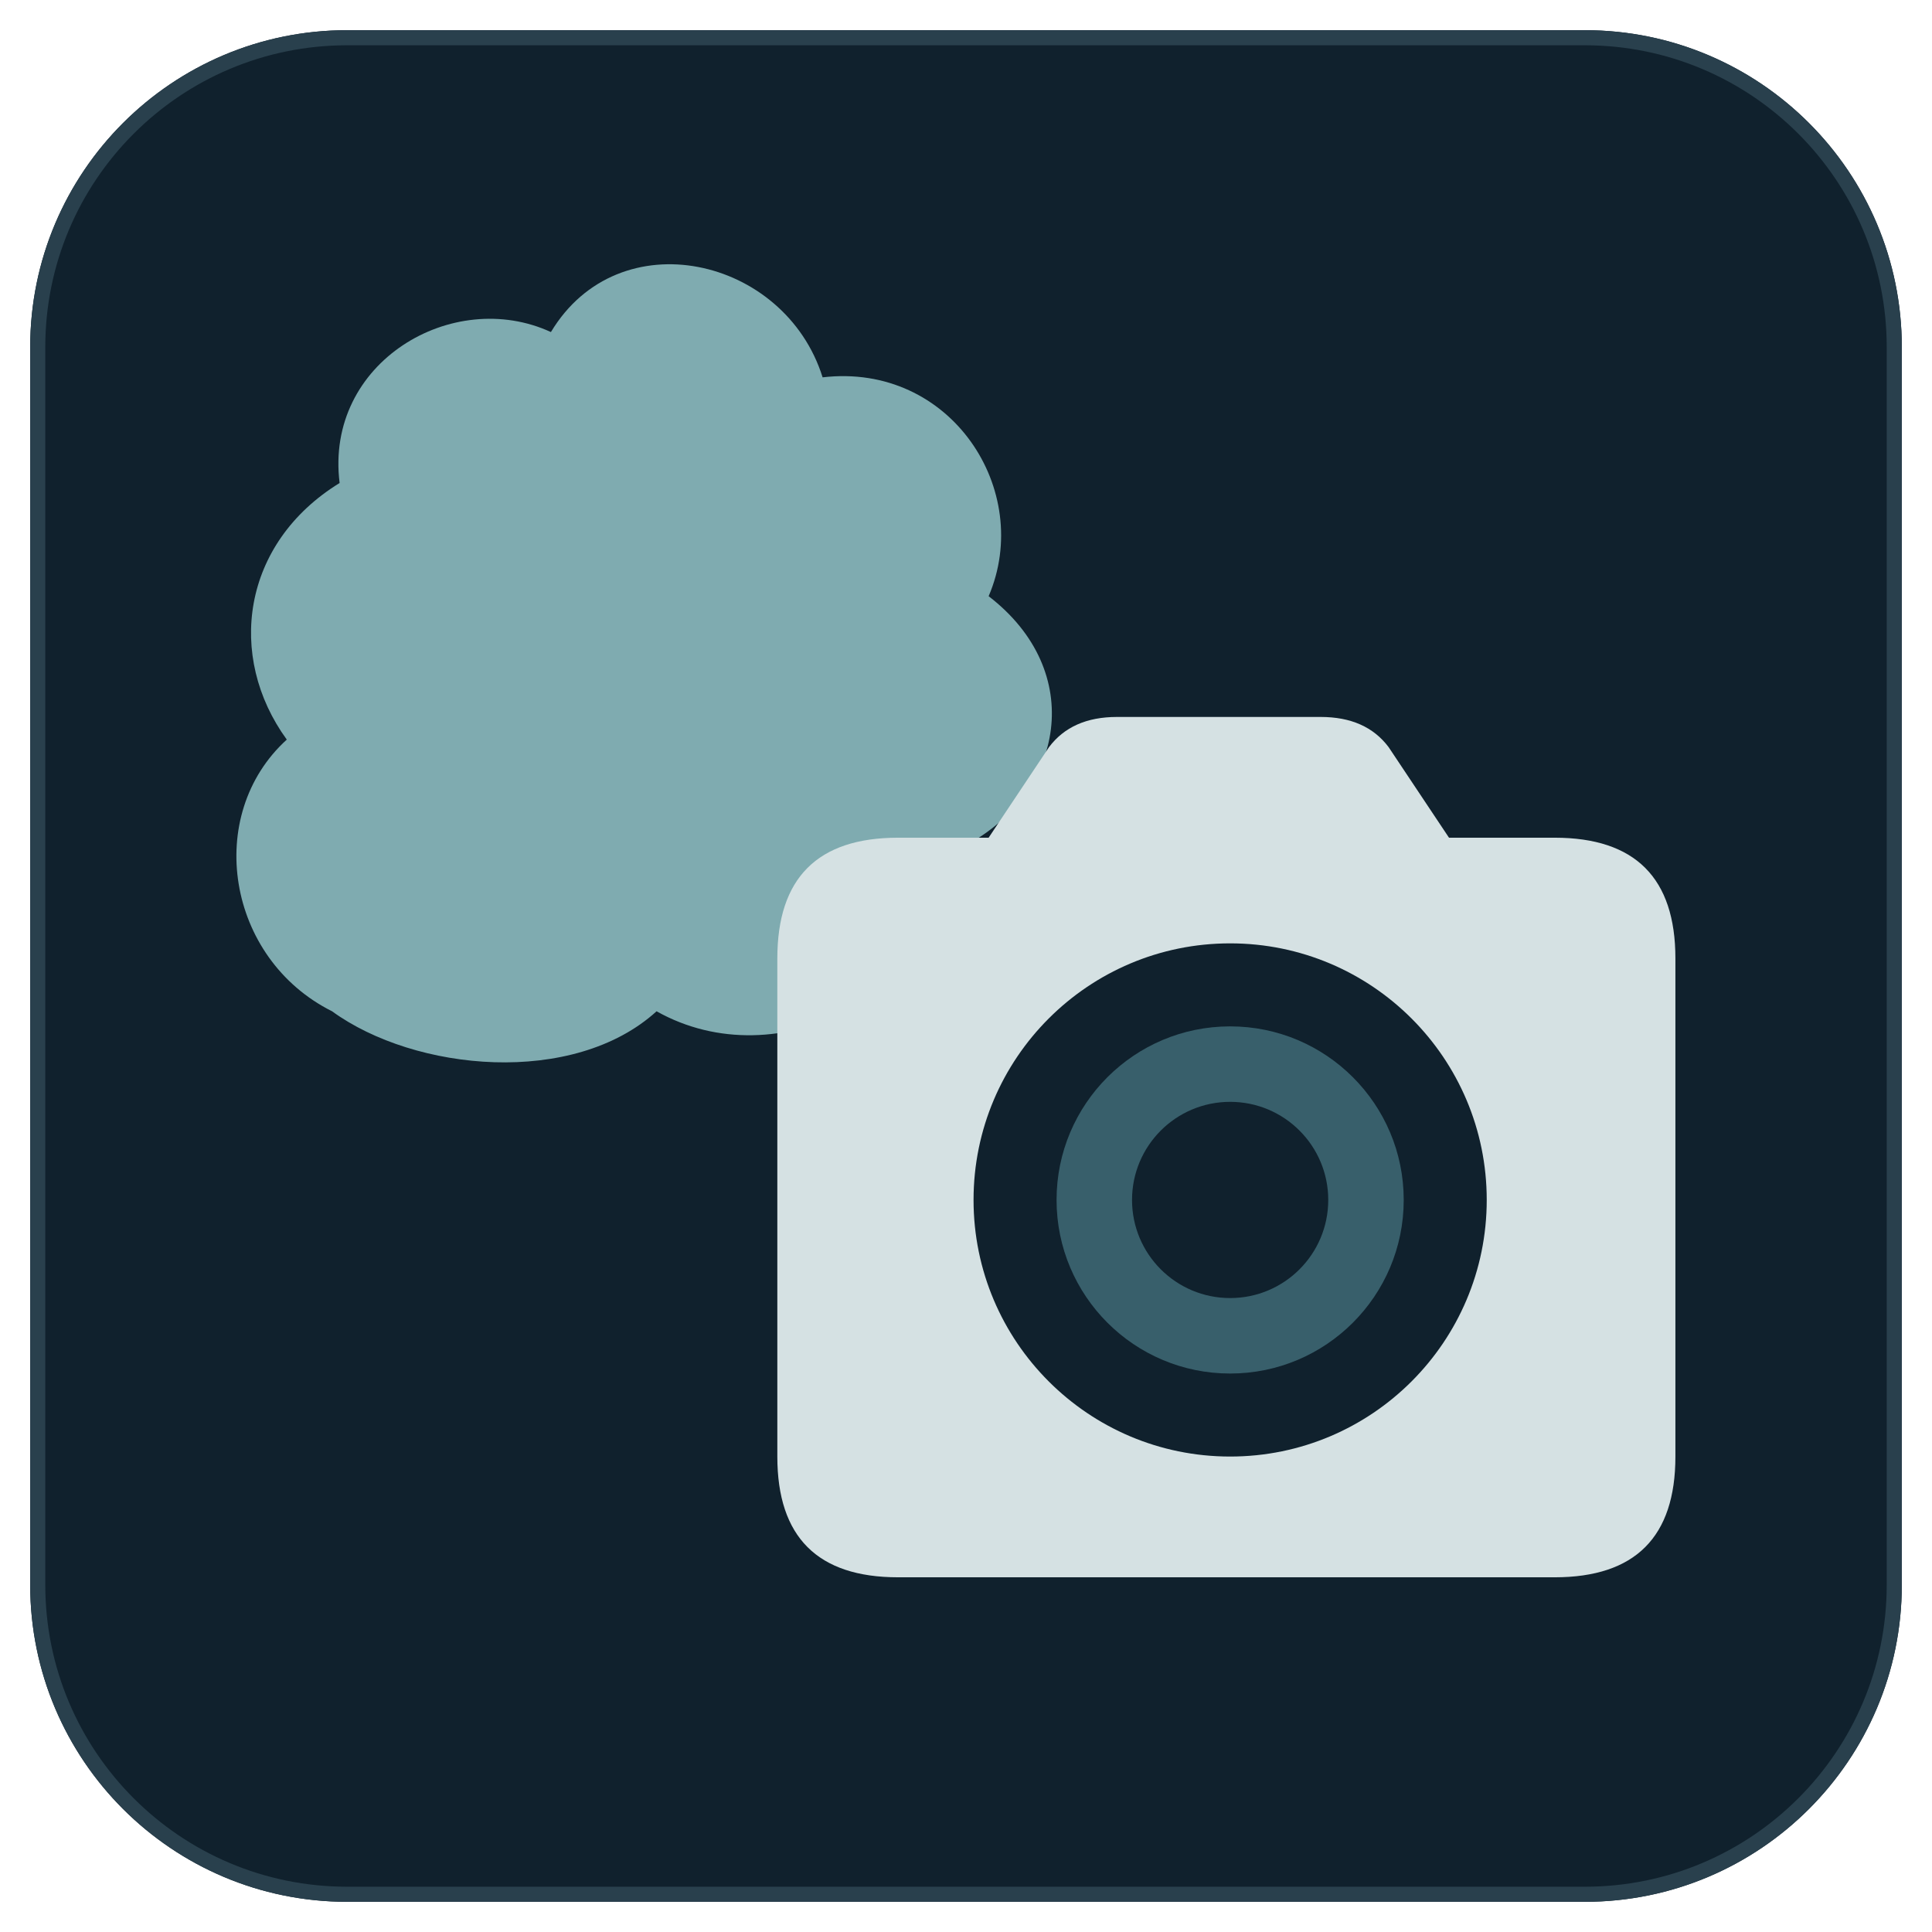
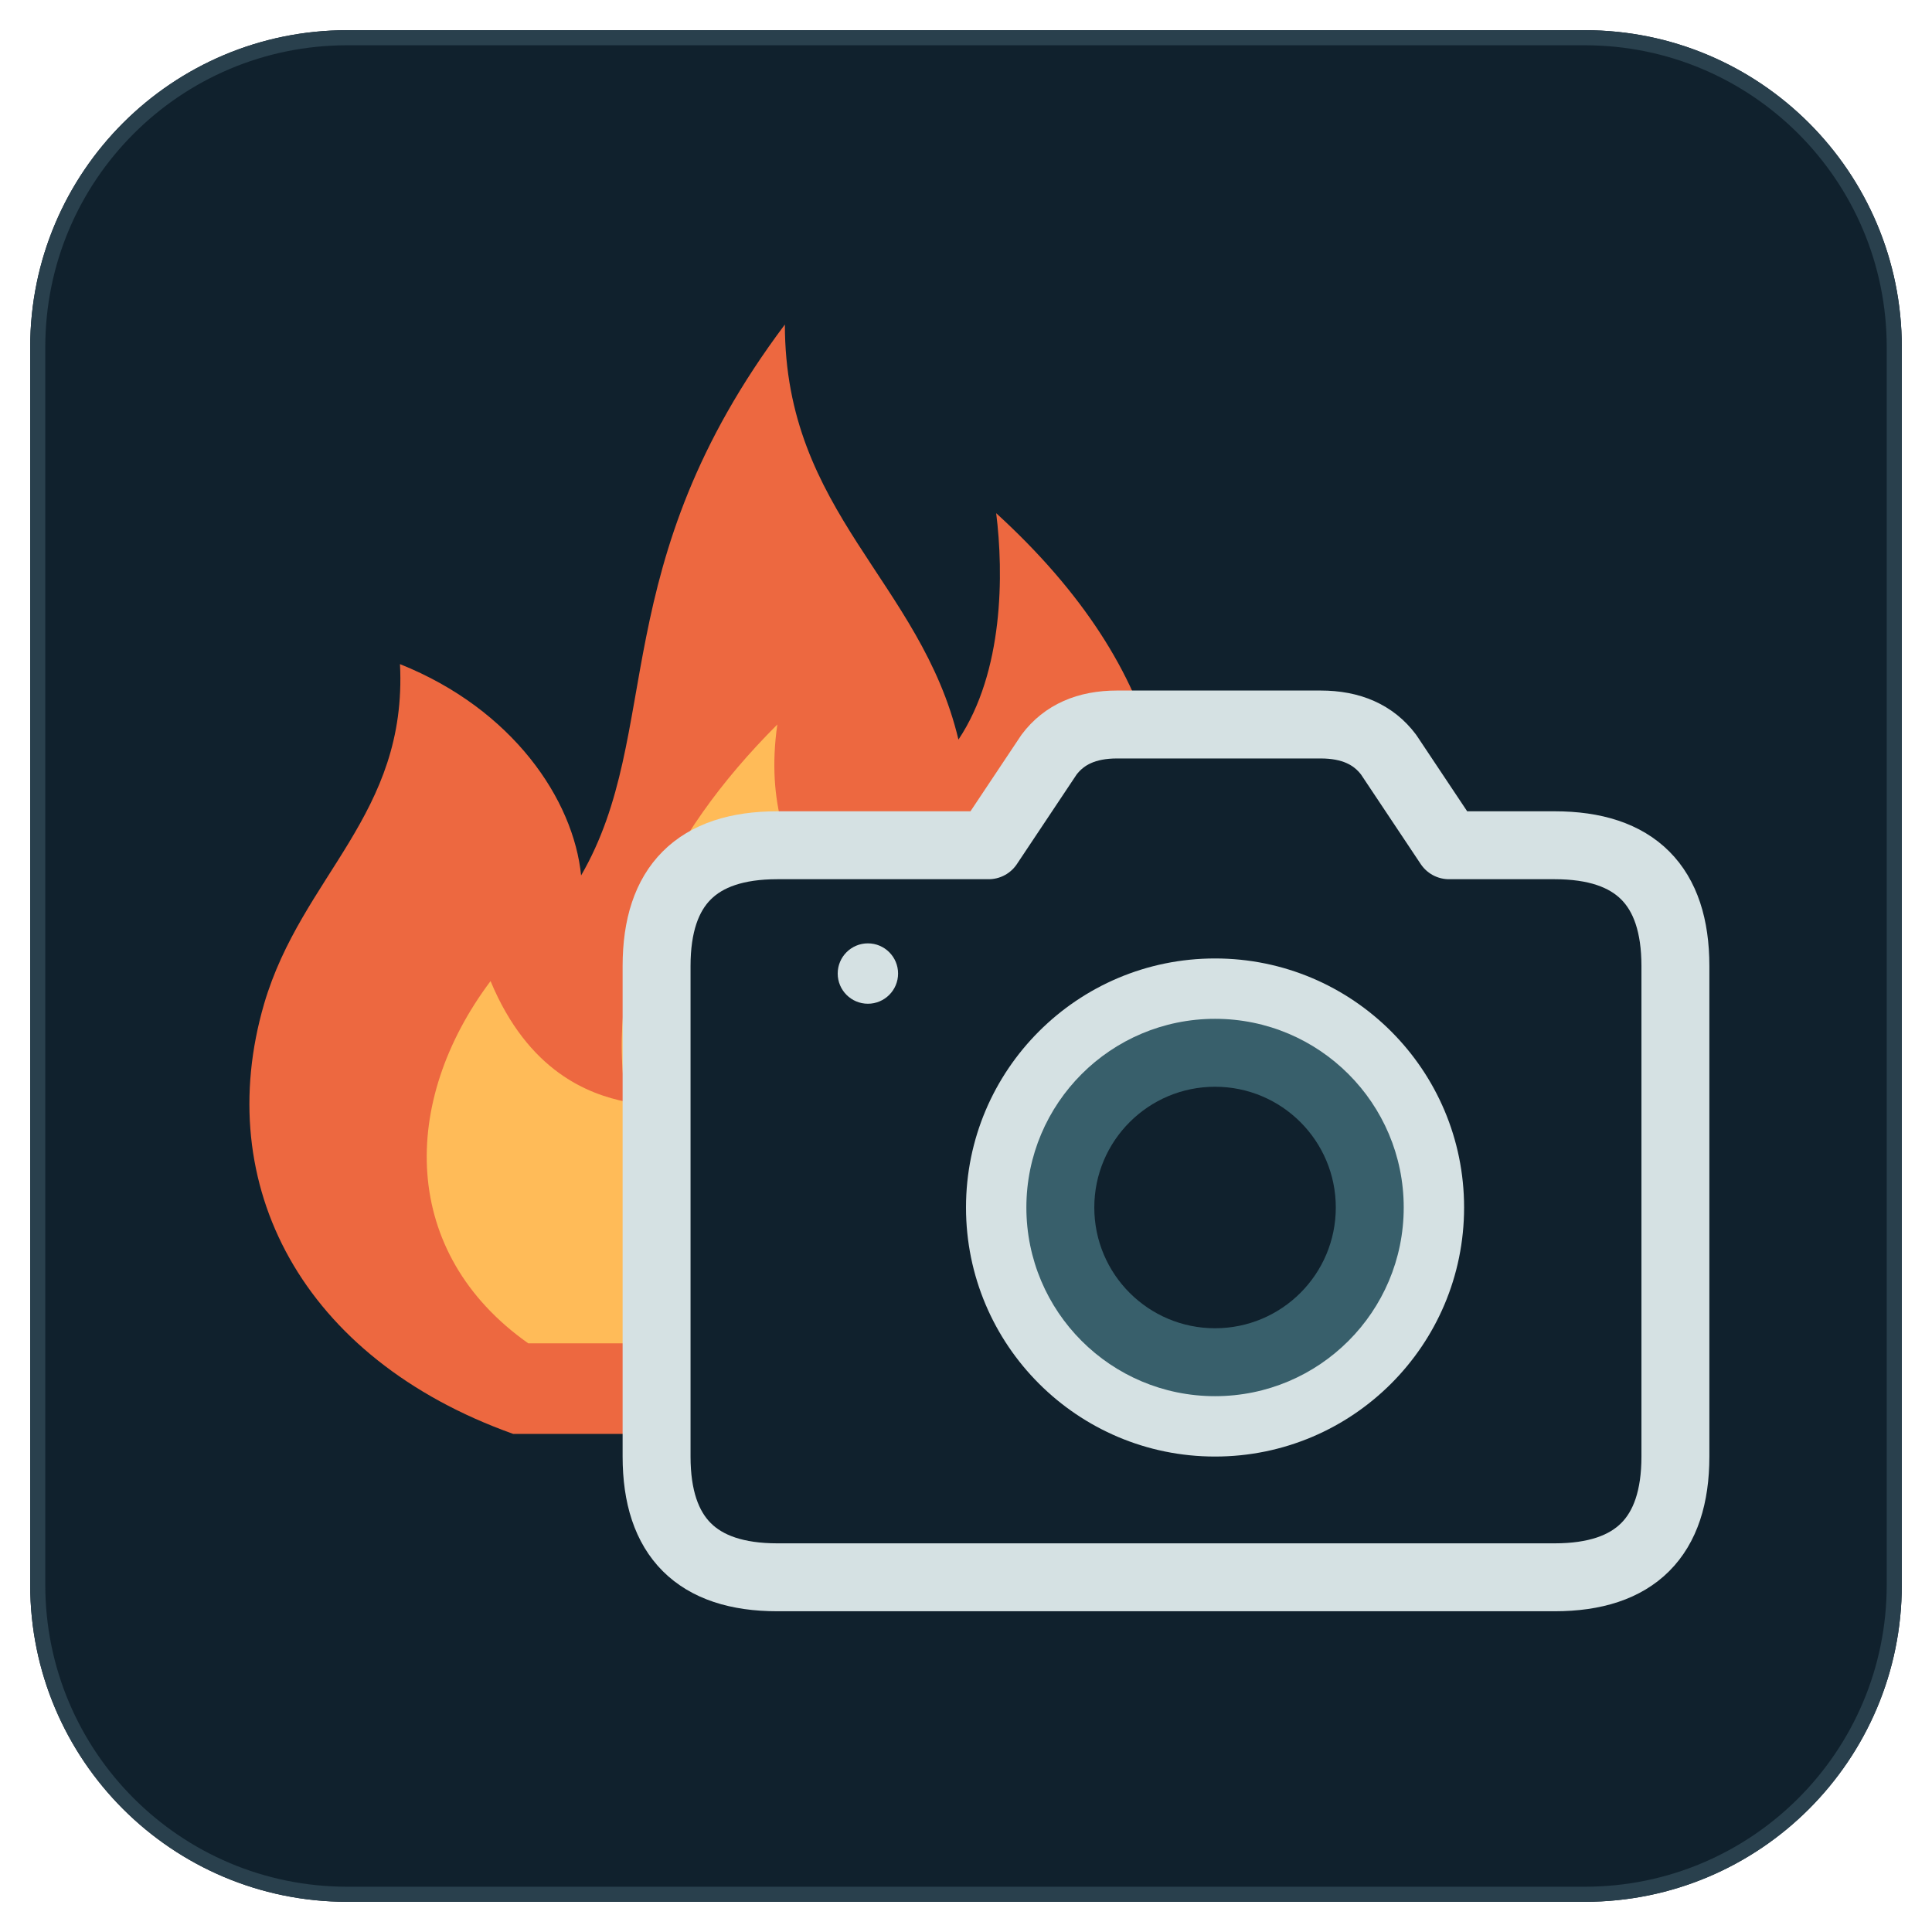
<svg xmlns="http://www.w3.org/2000/svg" width="256" height="256" viewBox="0 0 256 256">
  <rect x="4" y="4" width="248" height="248" rx="42" fill="#10212d" />
  <rect x="5" y="5" width="246" height="246" rx="41" fill="none" stroke="#29404d" stroke-width="2" />
-   <path d="M44 134 C30 127 27 108 38 98 C30 87 32 72 45 64 C43 48 60 38 73 44            C82 29 104 34 109 50 C126 48 137 65 131 79 C144 89 141 105 128 112            C125 132 103 143 87 134 C76 144 55 142 44 134 Z" fill="#7fabb0" />
-   <path d="M119 111 H131 L139 99 Q142 95 148 95 H175 Q181 95 184 99 L192 111 H206            Q222 111 222 127 V193 Q222 209 206 209 H119 Q103 209 103 193 V127 Q103 111 119 111 Z" fill="#d5e1e3" />
-   <circle cx="163" cy="159" r="34" fill="#10212d" />
-   <circle cx="163" cy="159" r="23" fill="#385f6b" />
-   <circle cx="163" cy="159" r="13" fill="#10212d" />
+   <path d="M68 190 C40 180 28 157 35 133 C40 116 54 108 53 88            C68 94 76 106 77 116 C88 97 80 75 104 43            C104 68 122 77 127 98 C133 89 133 76 132 68            C155 89 159 111 150 131 C163 151 150 180 127 190 Z" fill="#ed6840" />
+   <path d="M70 178 C53 166 53 146 65 130 C70 142 78 145 83 146            C80 128 88 111 103 96 C100 117 115 123 116 141            C124 135 127 128 128 120 C142 140 141 163 123 178 Z" fill="#ffbb58" />
+   <path d="M103 112 H131 L139 100 Q142 96 148 96 H175 Q181 96 184 100 L192 112 H206            Q222 112 222 128 V193 Q222 209 206 209 H103 Q87 209 87 193 V128 Q87 112 103 112 Z" fill="#10212d" stroke="#d5e1e3" stroke-width="9" stroke-linejoin="round" />
+   <circle cx="161" cy="160" r="33" fill="#d5e1e3" />
+   <circle cx="161" cy="160" r="25" fill="#385f6b" />
+   <circle cx="161" cy="160" r="16" fill="#10212d" />
+   <circle cx="115" cy="129" r="4" fill="#d5e1e3" />
</svg>
